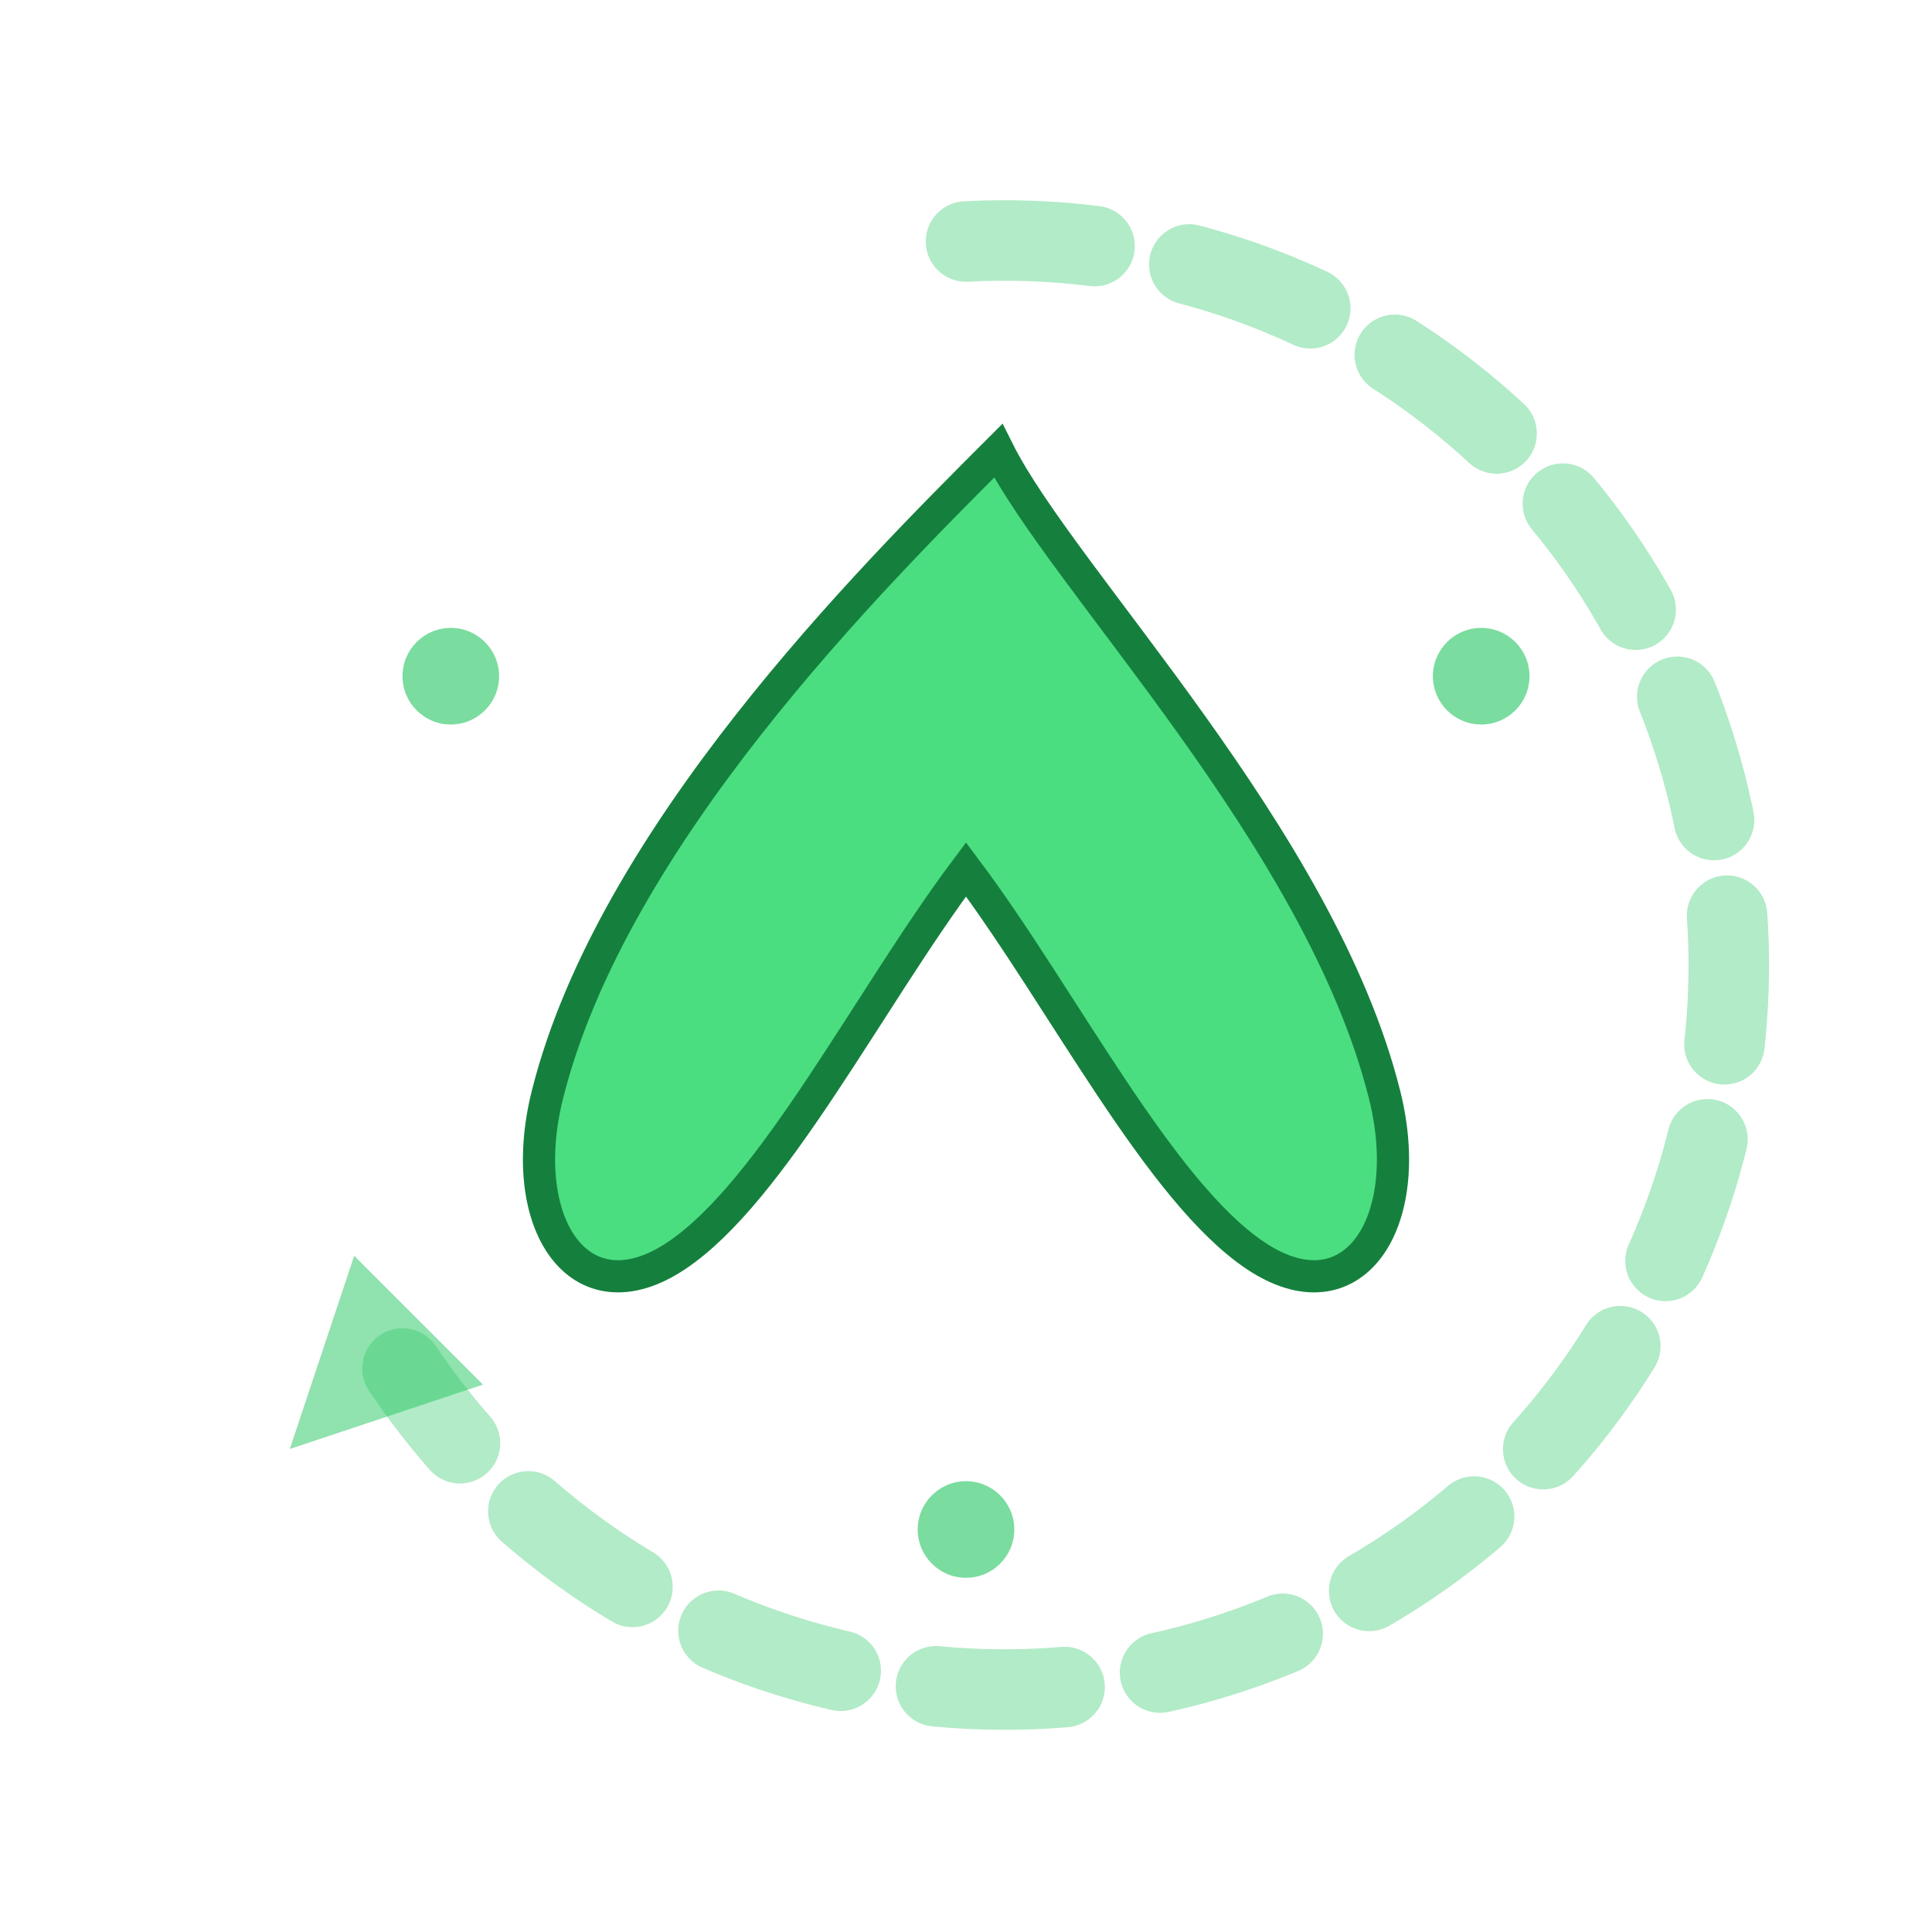
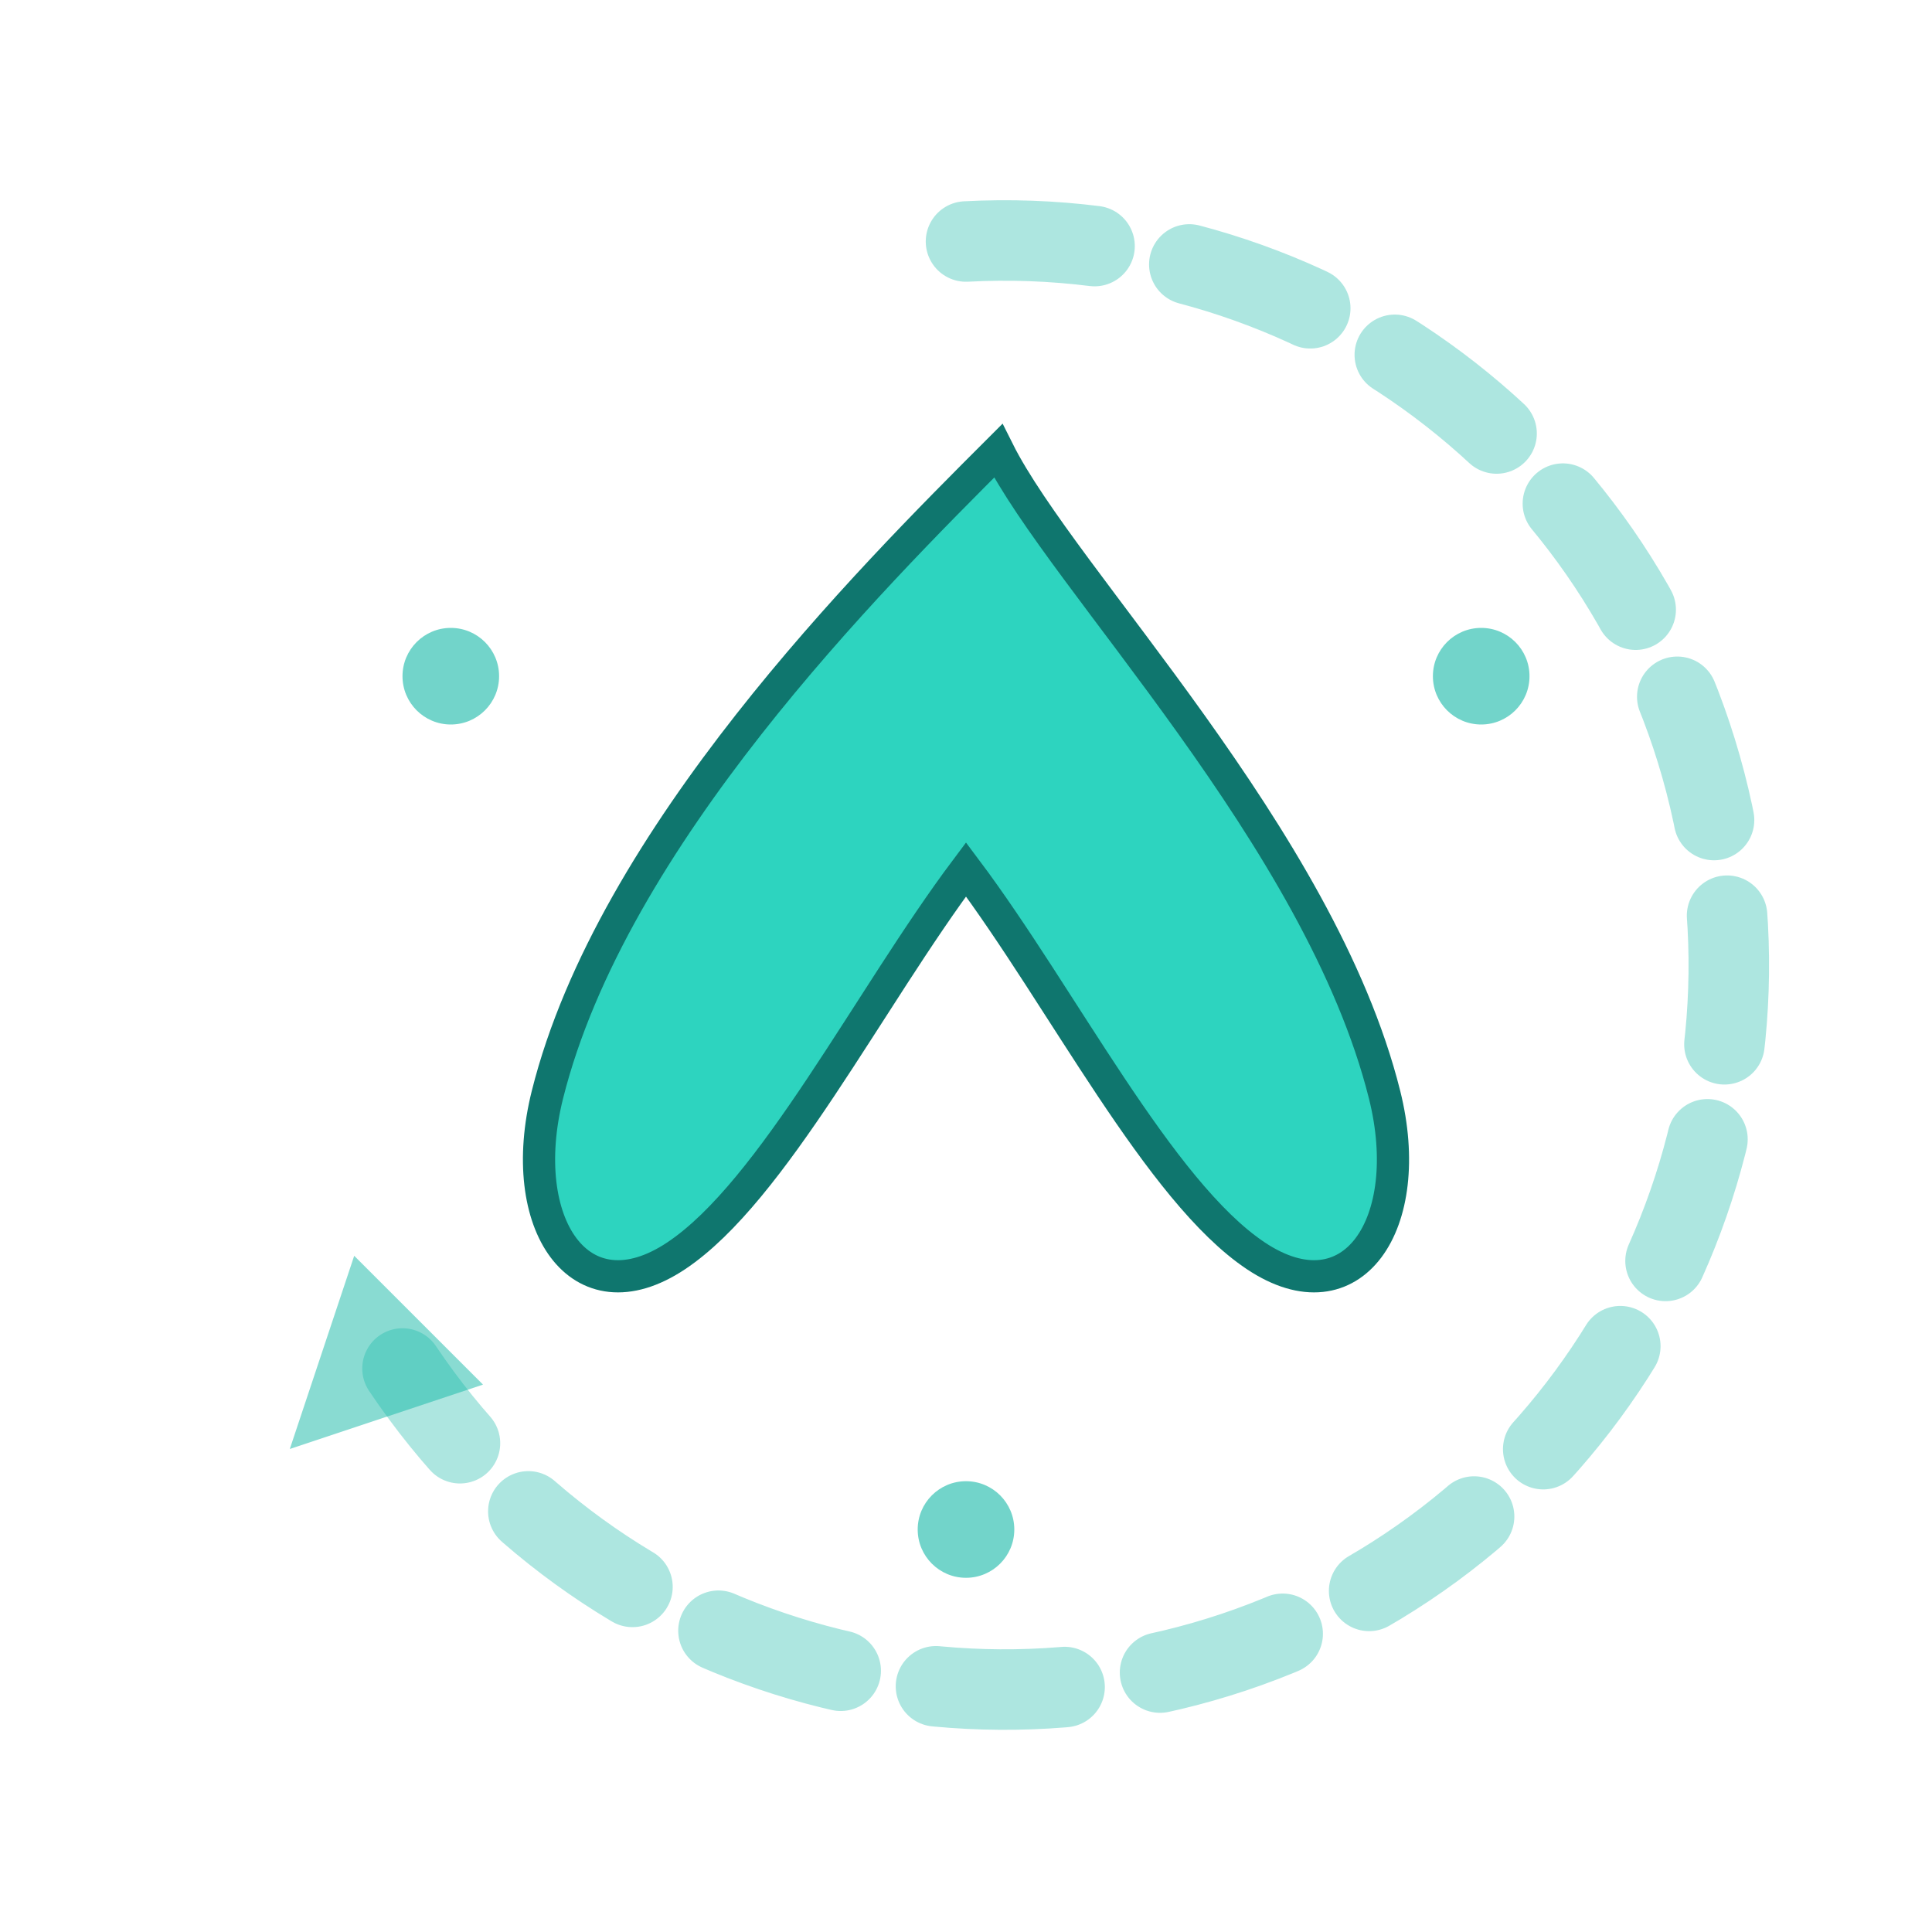
<svg xmlns="http://www.w3.org/2000/svg" viewBox="0 0 120 120" fill="none">
-   <path d="M60 15 A45 45 0 1 1 25 85" stroke="#22c55e" stroke-width="5" stroke-linecap="round" stroke-dasharray="8 6" opacity="0.35" />
-   <polygon points="22,78 18,90 30,86" fill="#22c55e" opacity="0.5" />
-   <path d="M62 28 C54 36, 38 52, 34 68 C32 76, 36 82, 42 78 C48 74, 54 62, 60 54 C66 62, 72 74, 78 78 C84 82, 88 76, 86 68 C82 52, 66 36, 62 28Z" fill="url(#grad)" stroke="#15803d" stroke-width="2" />
+   <path d="M60 15 A45 45 0 1 1 25 85" stroke="#14b8a6" stroke-width="5" stroke-linecap="round" stroke-dasharray="8 6" opacity="0.35" />
+   <polygon points="22,78 18,90 30,86" fill="#14b8a6" opacity="0.5" />
+   <path d="M62 28 C54 36, 38 52, 34 68 C32 76, 36 82, 42 78 C48 74, 54 62, 60 54 C66 62, 72 74, 78 78 C84 82, 88 76, 86 68 C82 52, 66 36, 62 28Z" fill="url(#grad)" stroke="#0f766e" stroke-width="2" />
  <defs>
    <linearGradient id="grad" x1="34" y1="28" x2="86" y2="82">
-       <stop offset="0%" stop-color="#4ade80" />
-       <stop offset="100%" stop-color="#16a34a" />
+       <stop offset="0%" stop-color="#2dd4bf" />
+       <stop offset="100%" stop-color="#0d9488" />
    </linearGradient>
  </defs>
-   <circle cx="28" cy="42" r="3" fill="#22c55e" opacity="0.6" />
-   <circle cx="92" cy="42" r="3" fill="#22c55e" opacity="0.6" />
-   <circle cx="60" cy="95" r="3" fill="#22c55e" opacity="0.6" />
+   <circle cx="28" cy="42" r="3" fill="#14b8a6" opacity="0.6" />
+   <circle cx="92" cy="42" r="3" fill="#14b8a6" opacity="0.6" />
+   <circle cx="60" cy="95" r="3" fill="#14b8a6" opacity="0.6" />
</svg>
